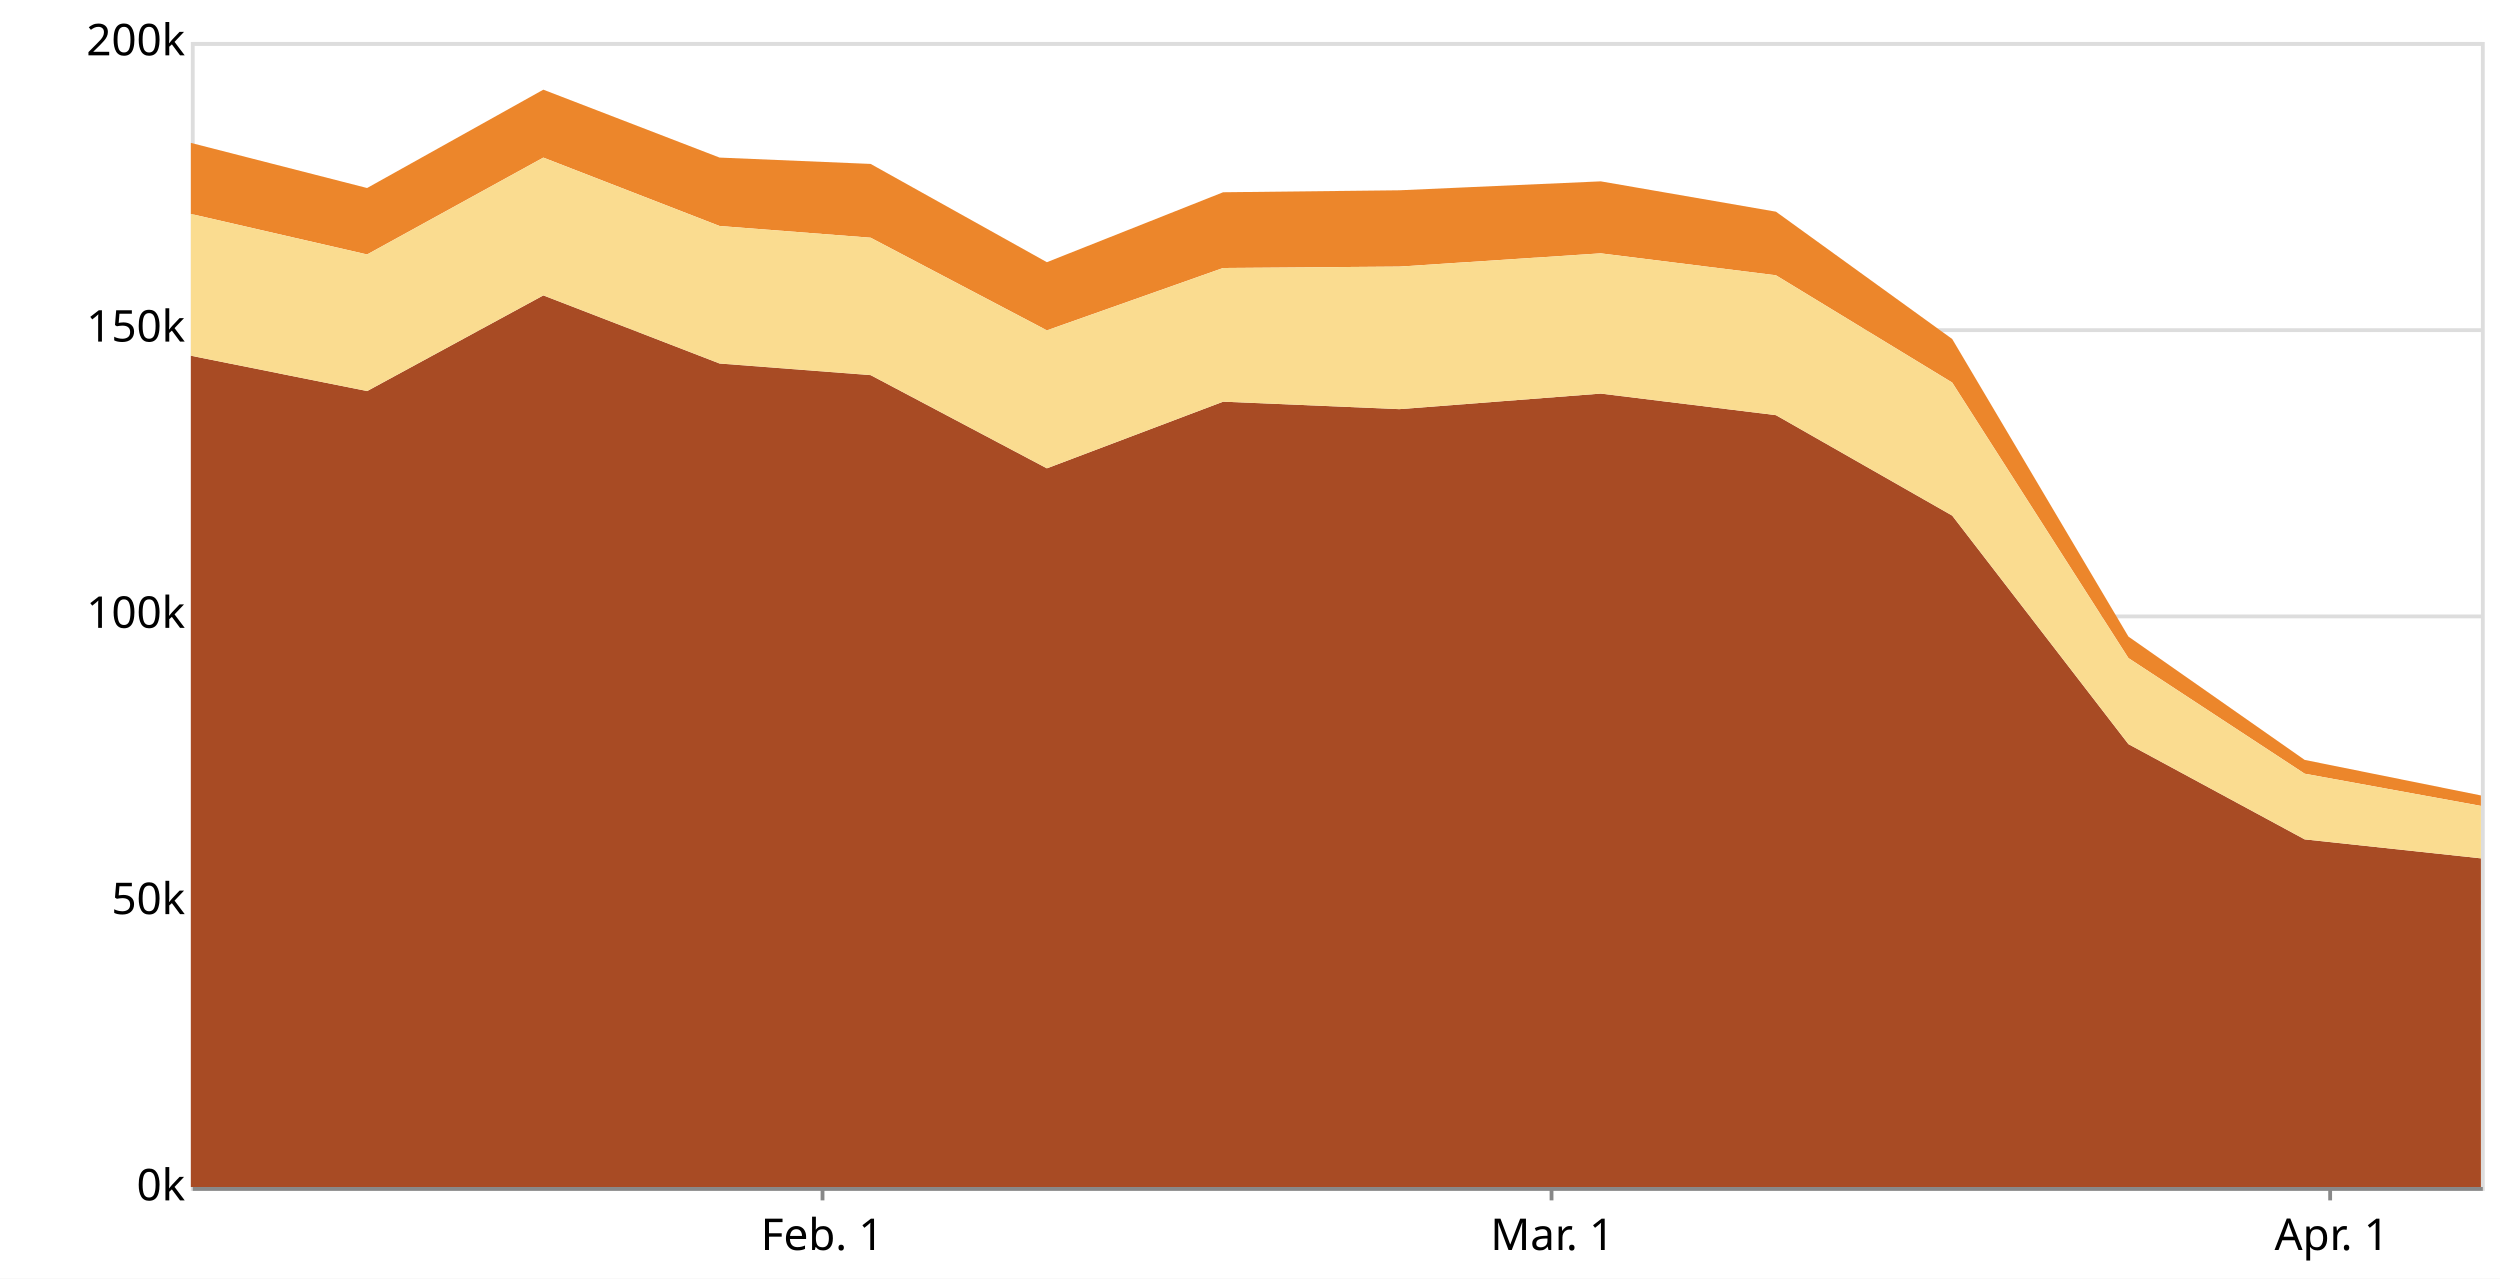
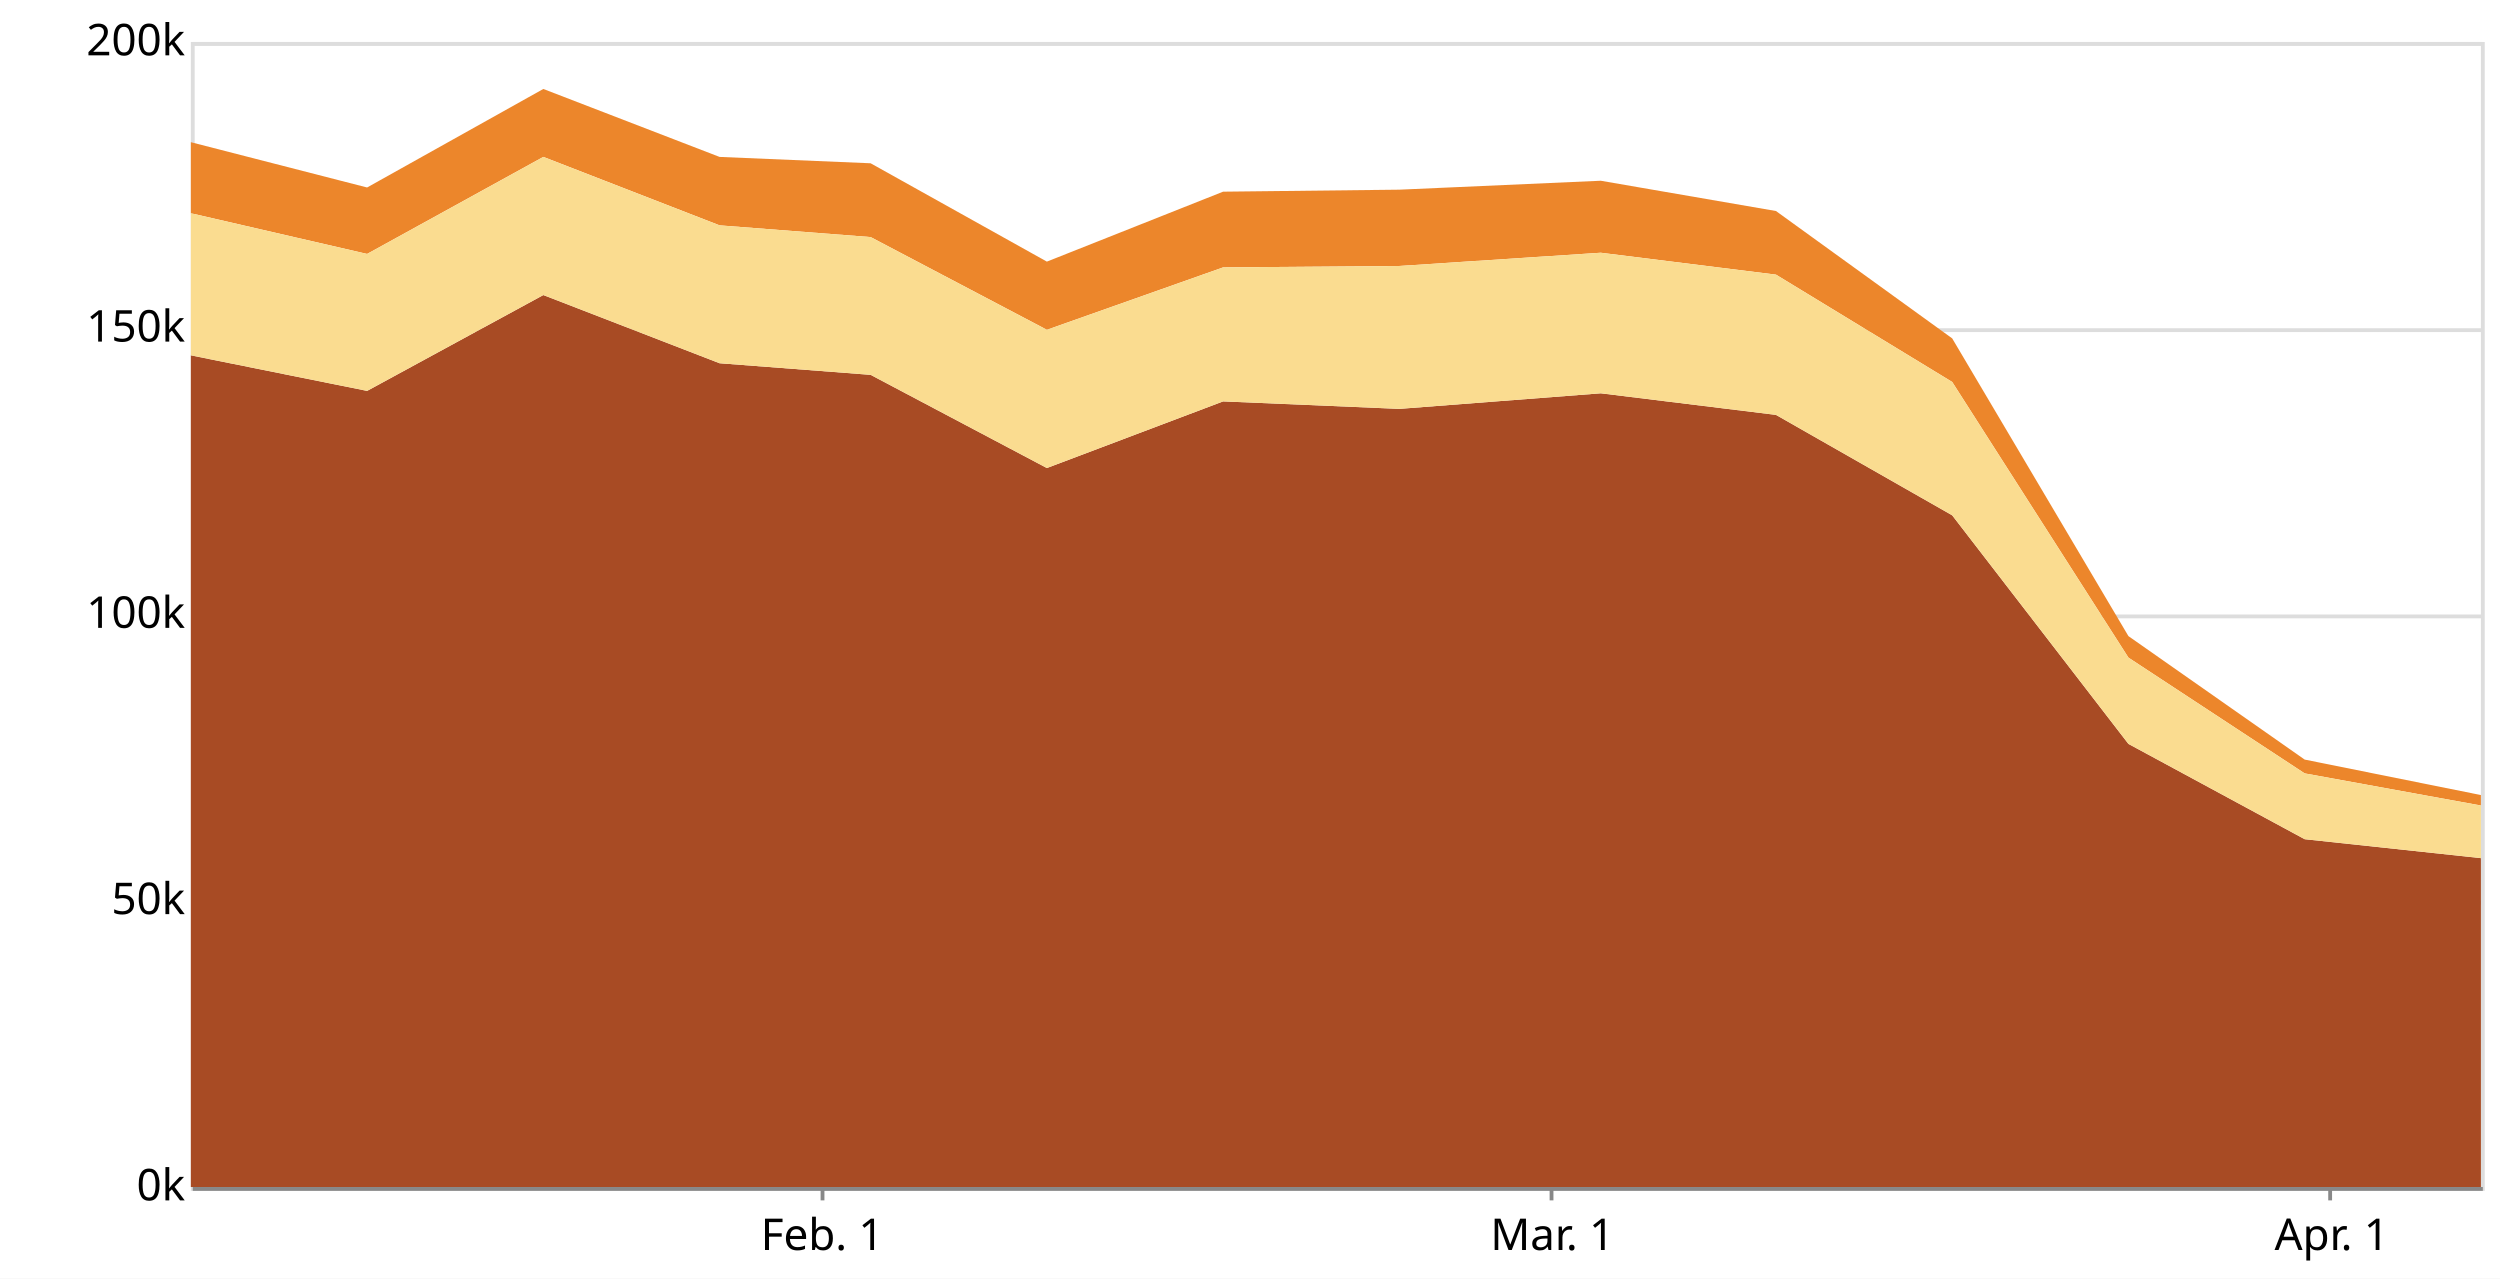
<svg xmlns="http://www.w3.org/2000/svg" class="marks" width="1310" height="670" viewBox="0 0 655 335" version="1.1">
  <rect width="655" height="335" style="fill: #ffffff;" />
  <g transform="translate(50,11)">
    <g class="mark-group role-frame root">
      <g transform="translate(0,0)">
        <path class="background" d="M0.5,0.5h600v300h-600Z" style="fill: none; stroke: #ddd;" />
        <g>
          <g class="mark-group role-axis">
            <g transform="translate(0.5,0.5)">
              <path class="background" d="M0,0h0v0h0Z" style="pointer-events: none; fill: none;" />
              <g>
                <g class="mark-rule role-axis-grid" style="pointer-events: none;">
                  <line transform="translate(0,300)" x2="600" y2="0" style="fill: none; stroke: #ddd; stroke-width: 1; opacity: 1;" />
                  <line transform="translate(0,225)" x2="600" y2="0" style="fill: none; stroke: #ddd; stroke-width: 1; opacity: 1;" />
                  <line transform="translate(0,150)" x2="600" y2="0" style="fill: none; stroke: #ddd; stroke-width: 1; opacity: 1;" />
                  <line transform="translate(0,75)" x2="600" y2="0" style="fill: none; stroke: #ddd; stroke-width: 1; opacity: 1;" />
                  <line transform="translate(0,0)" x2="600" y2="0" style="fill: none; stroke: #ddd; stroke-width: 1; opacity: 1;" />
                </g>
              </g>
              <path class="foreground" d="" style="pointer-events: none; display: none; fill: none;" />
            </g>
          </g>
          <g class="mark-group role-axis">
            <g transform="translate(0.5,300.5)">
              <path class="background" d="M0,0h0v0h0Z" style="pointer-events: none; fill: none;" />
              <g>
                <g class="mark-rule role-axis-tick" style="pointer-events: none;">
                  <line transform="translate(165,0)" x2="0" y2="3" style="fill: none; stroke: #888; stroke-width: 1; opacity: 1;" />
                  <line transform="translate(356,0)" x2="0" y2="3" style="fill: none; stroke: #888; stroke-width: 1; opacity: 1;" />
                  <line transform="translate(560,0)" x2="0" y2="3" style="fill: none; stroke: #888; stroke-width: 1; opacity: 1;" />
                </g>
                <g class="mark-text role-axis-label" style="pointer-events: none;">
                  <text text-anchor="middle" transform="translate(164.9107,16)" style="font-family: Benton Gothic, sans; font-size: 11.5px; font-weight: normal; fill: #000; opacity: 1;">Feb. 1</text>
                  <text text-anchor="middle" transform="translate(356.2071,16)" style="font-family: Benton Gothic, sans; font-size: 11.5px; font-weight: normal; fill: #000; opacity: 1;">Mar. 1</text>
                  <text text-anchor="middle" transform="translate(560.4214,16)" style="font-family: Benton Gothic, sans; font-size: 11.5px; font-weight: normal; fill: #000; opacity: 1;">Apr. 1</text>
                </g>
                <g class="mark-rule role-axis-domain" style="pointer-events: none;">
                  <line transform="translate(0,0)" x2="600" y2="0" style="fill: none; stroke: #888; stroke-width: 1; opacity: 1;" />
                </g>
              </g>
              <path class="foreground" d="" style="pointer-events: none; display: none; fill: none;" />
            </g>
          </g>
          <g class="mark-group role-axis">
            <g transform="translate(0.5,0.5)">
              <path class="background" d="M0,0h0v0h0Z" style="pointer-events: none; fill: none;" />
              <g>
                <g class="mark-rule role-axis-tick" style="pointer-events: none;">
                  <line transform="translate(0,300)" x2="0" y2="0" style="fill: none; stroke: #888; stroke-width: 1; opacity: 1;" />
                  <line transform="translate(0,225)" x2="0" y2="0" style="fill: none; stroke: #888; stroke-width: 1; opacity: 1;" />
                  <line transform="translate(0,150)" x2="0" y2="0" style="fill: none; stroke: #888; stroke-width: 1; opacity: 1;" />
                  <line transform="translate(0,75)" x2="0" y2="0" style="fill: none; stroke: #888; stroke-width: 1; opacity: 1;" />
                  <line transform="translate(0,0)" x2="0" y2="0" style="fill: none; stroke: #888; stroke-width: 1; opacity: 1;" />
                </g>
                <g class="mark-text role-axis-label" style="pointer-events: none;">
                  <text text-anchor="end" transform="translate(-2,303)" style="font-family: Benton Gothic, sans; font-size: 11.5px; font-weight: normal; fill: #000; opacity: 1;">0k</text>
                  <text text-anchor="end" transform="translate(-2,228)" style="font-family: Benton Gothic, sans; font-size: 11.5px; font-weight: normal; fill: #000; opacity: 1;">50k</text>
                  <text text-anchor="end" transform="translate(-2,153)" style="font-family: Benton Gothic, sans; font-size: 11.5px; font-weight: normal; fill: #000; opacity: 1;">100k</text>
                  <text text-anchor="end" transform="translate(-2,78)" style="font-family: Benton Gothic, sans; font-size: 11.5px; font-weight: normal; fill: #000; opacity: 1;">150k</text>
                  <text text-anchor="end" transform="translate(-2,3)" style="font-family: Benton Gothic, sans; font-size: 11.5px; font-weight: normal; fill: #000; opacity: 1;">200k</text>
                </g>
                <g class="mark-rule role-axis-domain" style="pointer-events: none;">
                  <line transform="translate(0,300)" x2="0" y2="-300" style="fill: none; stroke: #888; stroke-opacity: 0; stroke-width: 1; opacity: 1;" />
                </g>
              </g>
              <path class="foreground" d="" style="pointer-events: none; display: none; fill: none;" />
            </g>
          </g>
          <g class="mark-group role-scope pathgroup">
            <g transform="translate(0,0)">
              <path class="background" d="M0,0h600v300h-600Z" style="fill: none;" />
              <g>
                <g class="mark-area role-mark marks">
-                   <path d="M0,82.194L46.175,91.464L92.35,66.393L138.525,84.237L178.104,87.281L224.279,111.702L270.454,94.239L316.628,96.198L369.4,92.121L415.3,97.774L461.475,124.089L507.65,183.966L553.825,208.917L600,213.887L600,300L553.825,300L507.65,300L461.475,300L415.3,300L369.4,300L316.628,300L270.454,300L224.279,300L178.104,300L138.525,300L92.35,300L46.175,300L0,300Z" style="fill: #a84b24;" />
+                   <path d="M0,82.098L46.175,91.413L92.35,66.302L138.525,84.172L178.104,87.21L224.279,111.623L270.454,94.167L316.628,96.126L369.4,92.046L415.3,97.698L461.475,124.014L507.65,183.904L553.825,208.87L600,213.832L600,300L553.825,300L507.65,300L461.475,300L415.3,300L369.4,300L316.628,300L270.454,300L224.279,300L178.104,300L138.525,300L92.35,300L46.175,300L0,300Z" style="fill: #a84b24;" />
                </g>
              </g>
              <path class="foreground" d="" style="display: none; fill: none;" />
            </g>
            <g transform="translate(0,0)">
              <path class="background" d="M0,0h600v300h-600Z" style="fill: none;" />
              <g>
                <g class="mark-area role-mark marks">
-                   <path d="M0,26.435L46.175,38.26L92.35,12.494L138.525,30.285L178.104,31.946L224.279,57.693L270.454,39.372L316.628,38.855L369.4,36.513L415.3,44.462L461.475,77.819L507.65,155.786L553.825,188.096L600,197.408L600,200.148L553.825,191.712L507.65,161.418L461.475,89.232L415.3,61.128L369.4,55.376L316.628,58.845L270.454,59.21L224.279,75.551L178.104,51.28L138.525,48.213L92.35,30.293L46.175,55.668L0,45.049Z" style="fill: #ec862b;" />
+                   <path d="M0,26.253L46.175,38.121L92.35,12.309L138.525,30.112L178.104,31.779L224.279,57.544L270.454,39.219L316.628,38.694L369.4,36.354L415.3,44.286L461.475,77.66L507.65,155.664L553.825,188.012L600,197.306L600,200.046L553.825,191.628L507.65,161.297L461.475,89.073L415.3,60.953L369.4,55.216L316.628,58.684L270.454,59.056L224.279,75.402L178.104,51.114L138.525,48.041L92.35,30.108L46.175,55.53L0,44.868Z" style="fill: #ec862b;" />
                </g>
              </g>
              <path class="foreground" d="" style="display: none; fill: none;" />
            </g>
            <g transform="translate(0,0)">
              <path class="background" d="M0,0h600v300h-600Z" style="fill: none;" />
              <g>
                <g class="mark-area role-mark marks">
-                   <path d="M0,45.049L46.175,55.668L92.35,30.293L138.525,48.213L178.104,51.28L224.279,75.551L270.454,59.21L316.628,58.845L369.4,55.376L415.3,61.128L461.475,89.232L507.65,161.418L553.825,191.712L600,200.148L600,213.887L553.825,208.917L507.65,183.966L461.475,124.089L415.3,97.774L369.4,92.121L316.628,96.198L270.454,94.239L224.279,111.702L178.104,87.281L138.525,84.237L92.35,66.393L46.175,91.464L0,82.194Z" style="fill: #fadc90;" />
+                   <path d="M0,44.868L46.175,55.53L92.35,30.108L138.525,48.041L178.104,51.114L224.279,75.402L270.454,59.056L316.628,58.684L369.4,55.216L415.3,60.953L461.475,89.073L507.65,161.297L553.825,191.628L600,200.046L600,213.832L553.825,208.87L507.65,183.904L461.475,124.014L415.3,97.698L369.4,92.046L316.628,96.126L270.454,94.167L224.279,111.623L178.104,87.21L138.525,84.172L92.35,66.302L46.175,91.413L0,82.098Z" style="fill: #fadc90;" />
                </g>
              </g>
              <path class="foreground" d="" style="display: none; fill: none;" />
            </g>
          </g>
        </g>
        <path class="foreground" d="" style="display: none; fill: none;" />
      </g>
    </g>
  </g>
</svg>
